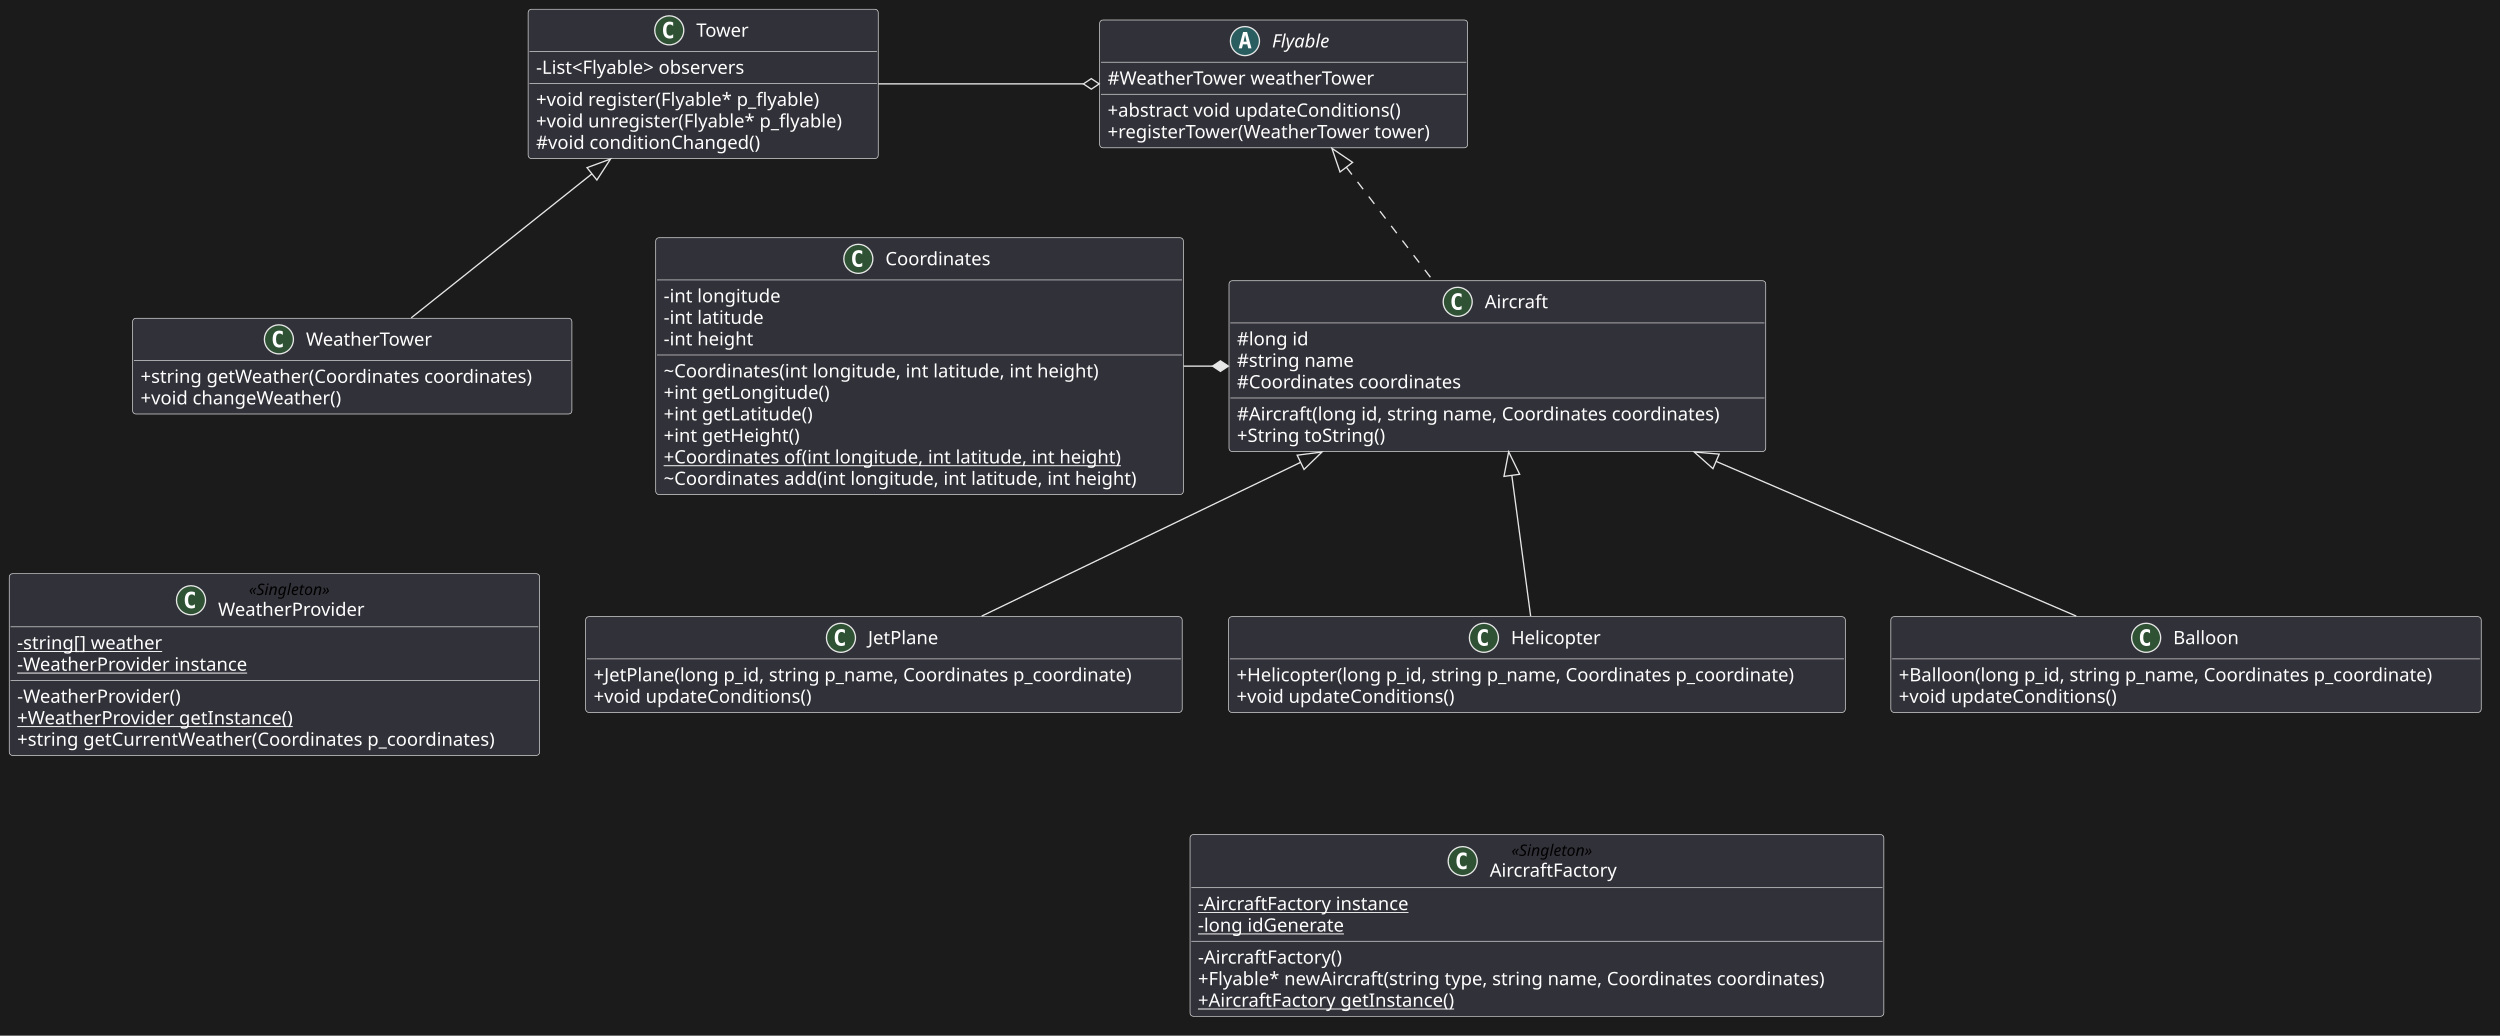
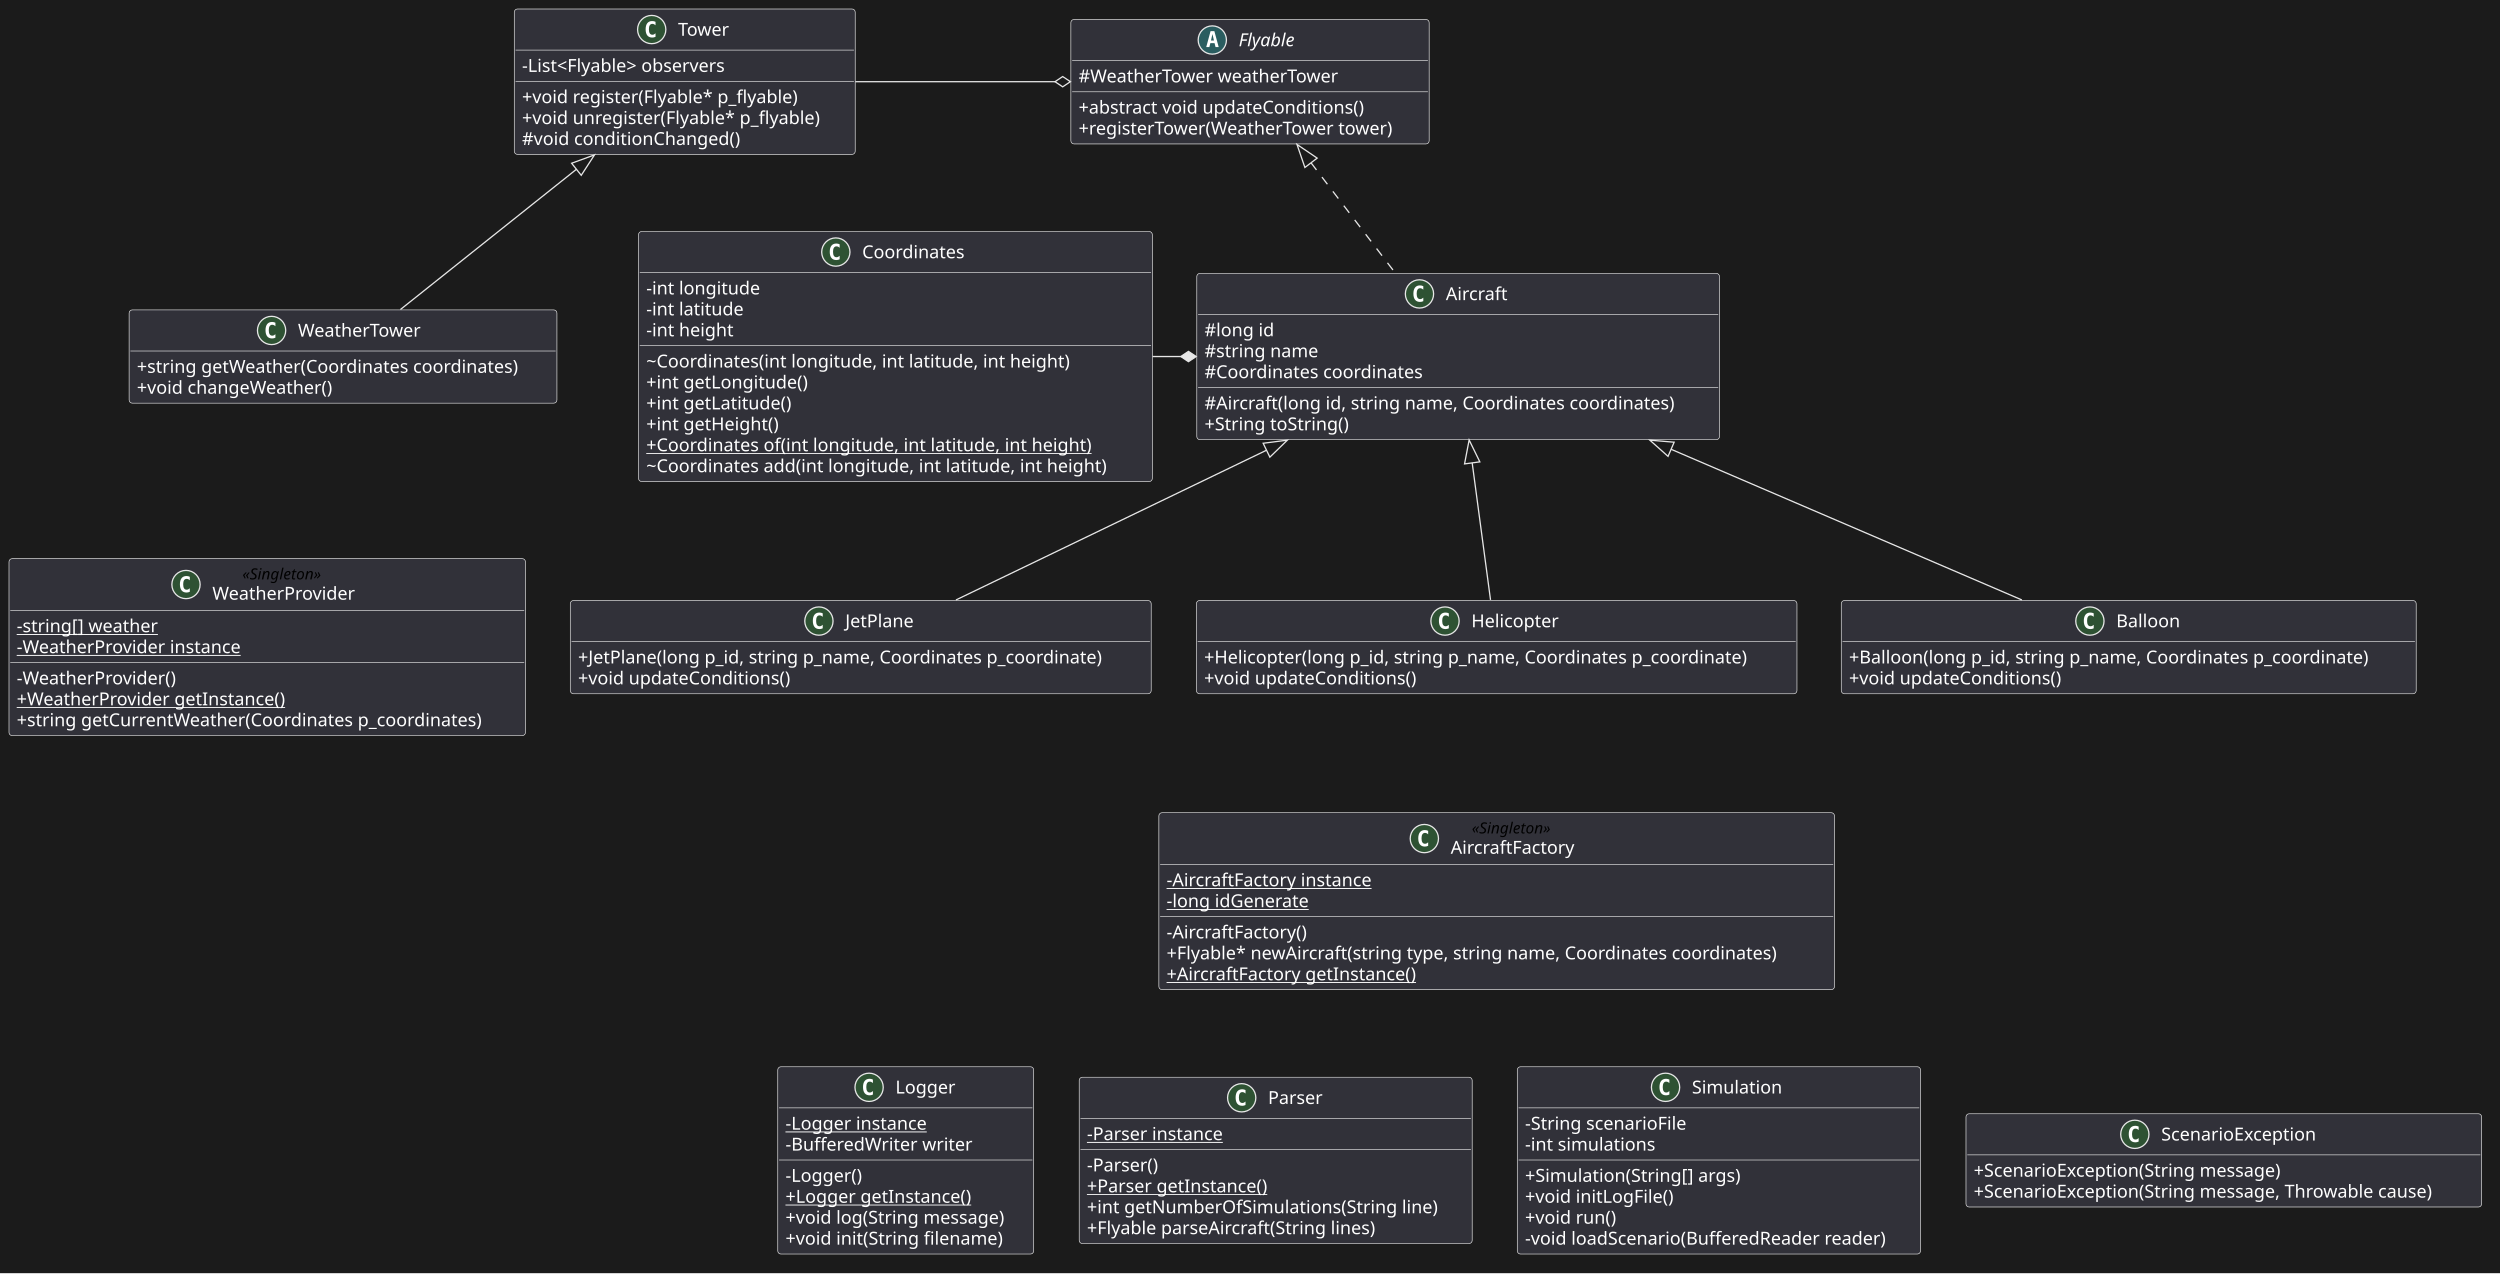
- <svg xmlns="http://www.w3.org/2000/svg" contentStyleType="text/css" data-diagram-type="CLASS" height="785px" preserveAspectRatio="none" style="width:1895px;height:785px;background:#1B1B1B;" version="1.1" viewBox="0 0 1895 785" width="1895px" zoomAndPan="magnify">
+ <svg xmlns="http://www.w3.org/2000/svg" contentStyleType="text/css" data-diagram-type="CLASS" height="991px" preserveAspectRatio="none" style="width:1946px;height:991px;background:#1B1B1B;" version="1.1" viewBox="0 0 1946 991" width="1946px" zoomAndPan="magnify">
  <defs />
  <g>
-     <rect fill="#1B1B1B" height="785" style="stroke:none;stroke-width:1;" width="1895" x="0" y="0" />
+     <rect fill="#1B1B1B" height="991" style="stroke:none;stroke-width:1;" width="1946" x="0" y="0" />
    <g class="entity" data-qualified-name="Coordinates" data-source-line="3" id="ent0002">
      <rect fill="#313139" height="194.672" rx="2.5" ry="2.5" style="stroke:#E7E7E7;stroke-width:0.5;" width="399.953" x="497.03" y="180.19" />
      <ellipse cx="650.613" cy="196.19" fill="#2E5233" rx="11" ry="11" style="stroke:#E7E7E7;stroke-width:1;" />
      <path d="M653.582,201.831 Q653.004,202.127 652.363,202.268 Q651.722,202.424 651.019,202.424 Q648.519,202.424 647.191,200.784 Q645.879,199.127 645.879,196.002 Q645.879,192.877 647.191,191.221 Q648.519,189.565 651.019,189.565 Q651.722,189.565 652.363,189.721 Q653.019,189.877 653.582,190.174 L653.582,192.893 Q652.957,192.315 652.363,192.049 Q651.769,191.768 651.144,191.768 Q649.801,191.768 649.113,192.846 Q648.426,193.909 648.426,196.002 Q648.426,198.096 649.113,199.174 Q649.801,200.237 651.144,200.237 Q651.769,200.237 652.363,199.971 Q652.957,199.69 653.582,199.112 L653.582,201.831 Z " fill="#FFFFFF" />
      <text fill="#FFFFFF" font-family="sans-serif" font-size="14" lengthAdjust="spacing" textLength="84.287" x="671.113" y="201.037">Coordinates</text>
      <line style="stroke:#E7E7E7;stroke-width:0.5;" x1="498.03" x2="895.983" y1="212.19" y2="212.19" />
      <text fill="#FFFFFF" font-family="sans-serif" font-size="14" lengthAdjust="spacing" textLength="93.721" x="503.03" y="229.185">-int longitude</text>
      <text fill="#FFFFFF" font-family="sans-serif" font-size="14" lengthAdjust="spacing" textLength="81.464" x="503.03" y="245.482">-int latitude</text>
      <text fill="#FFFFFF" font-family="sans-serif" font-size="14" lengthAdjust="spacing" textLength="72.379" x="503.03" y="261.779">-int height</text>
      <line style="stroke:#E7E7E7;stroke-width:0.5;" x1="498.03" x2="895.983" y1="269.081" y2="269.081" />
      <text fill="#FFFFFF" font-family="sans-serif" font-size="14" lengthAdjust="spacing" textLength="357.15" x="503.03" y="286.076">~Coordinates(int longitude, int latitude, int height)</text>
      <text fill="#FFFFFF" font-family="sans-serif" font-size="14" lengthAdjust="spacing" textLength="138.223" x="503.03" y="302.373">+int getLongitude()</text>
      <text fill="#FFFFFF" font-family="sans-serif" font-size="14" lengthAdjust="spacing" textLength="125.966" x="503.03" y="318.67">+int getLatitude()</text>
      <text fill="#FFFFFF" font-family="sans-serif" font-size="14" lengthAdjust="spacing" textLength="114.625" x="503.03" y="334.966">+int getHeight()</text>
      <text fill="#FFFFFF" font-family="sans-serif" font-size="14" lengthAdjust="spacing" text-decoration="underline" textLength="375.095" x="503.03" y="351.263">+Coordinates of(int longitude, int latitude, int height)</text>
      <text fill="#FFFFFF" font-family="sans-serif" font-size="14" lengthAdjust="spacing" textLength="387.953" x="503.03" y="367.56">~Coordinates add(int longitude, int latitude, int height)</text>
    </g>
    <g class="entity" data-qualified-name="Aircraft" data-source-line="15" id="ent0003">
      <rect fill="#313139" height="129.484" rx="2.5" ry="2.5" style="stroke:#E7E7E7;stroke-width:0.5;" width="406.857" x="931.58" y="212.78" />
      <ellipse cx="1104.922" cy="228.78" fill="#2E5233" rx="11" ry="11" style="stroke:#E7E7E7;stroke-width:1;" />
      <path d="M1107.891,234.421 Q1107.313,234.718 1106.672,234.858 Q1106.032,235.014 1105.329,235.014 Q1102.829,235.014 1101.5,233.374 Q1100.188,231.718 1100.188,228.593 Q1100.188,225.468 1101.5,223.811 Q1102.829,222.155 1105.329,222.155 Q1106.032,222.155 1106.672,222.311 Q1107.329,222.468 1107.891,222.764 L1107.891,225.483 Q1107.266,224.905 1106.672,224.639 Q1106.079,224.358 1105.454,224.358 Q1104.11,224.358 1103.422,225.436 Q1102.735,226.499 1102.735,228.593 Q1102.735,230.686 1103.422,231.764 Q1104.11,232.827 1105.454,232.827 Q1106.079,232.827 1106.672,232.561 Q1107.266,232.28 1107.891,231.702 L1107.891,234.421 Z " fill="#FFFFFF" />
      <text fill="#FFFFFF" font-family="sans-serif" font-size="14" lengthAdjust="spacing" textLength="51.673" x="1125.422" y="233.627">Aircraft</text>
      <line style="stroke:#E7E7E7;stroke-width:0.5;" x1="932.58" x2="1337.437" y1="244.78" y2="244.78" />
      <text fill="#FFFFFF" font-family="sans-serif" font-size="14" lengthAdjust="spacing" textLength="59.172" x="937.58" y="261.775">#long id</text>
      <text fill="#FFFFFF" font-family="sans-serif" font-size="14" lengthAdjust="spacing" textLength="96.072" x="937.58" y="278.072">#string name</text>
      <text fill="#FFFFFF" font-family="sans-serif" font-size="14" lengthAdjust="spacing" textLength="182.677" x="937.58" y="294.369">#Coordinates coordinates</text>
      <line style="stroke:#E7E7E7;stroke-width:0.5;" x1="932.58" x2="1337.437" y1="301.671" y2="301.671" />
      <text fill="#FFFFFF" font-family="sans-serif" font-size="14" lengthAdjust="spacing" textLength="394.857" x="937.58" y="318.666">#Aircraft(long id, string name, Coordinates coordinates)</text>
      <text fill="#FFFFFF" font-family="sans-serif" font-size="14" lengthAdjust="spacing" textLength="124.722" x="937.58" y="334.963">+String toString()</text>
    </g>
    <g class="entity" data-qualified-name="Flyable" data-source-line="23" id="ent0004">
      <rect fill="#313139" height="96.891" rx="2.5" ry="2.5" style="stroke:#E7E7E7;stroke-width:0.5;" width="278.916" x="833.55" y="15.15" />
      <ellipse cx="943.66" cy="31.15" fill="#2A5D60" rx="11" ry="11" style="stroke:#E7E7E7;stroke-width:1;" />
      <path d="M943.769,26.494 L942.613,31.572 L944.941,31.572 L943.769,26.494 Z M942.285,24.259 L945.269,24.259 L948.629,36.65 L946.176,36.65 L945.41,33.587 L942.129,33.587 L941.379,36.65 L938.941,36.65 L942.285,24.259 Z " fill="#FFFFFF" />
      <text fill="#FFFFFF" font-family="sans-serif" font-size="14" font-style="italic" lengthAdjust="spacing" textLength="50.196" x="964.16" y="35.997">Flyable</text>
      <line style="stroke:#E7E7E7;stroke-width:0.5;" x1="834.55" x2="1111.466" y1="47.15" y2="47.15" />
      <text fill="#FFFFFF" font-family="sans-serif" font-size="14" lengthAdjust="spacing" textLength="219.194" x="839.55" y="64.145">#WeatherTower weatherTower</text>
      <line style="stroke:#E7E7E7;stroke-width:0.5;" x1="834.55" x2="1111.466" y1="71.447" y2="71.447" />
      <text fill="#FFFFFF" font-family="sans-serif" font-size="14" lengthAdjust="spacing" textLength="242.382" x="839.55" y="88.442">+abstract void updateConditions()</text>
      <text fill="#FFFFFF" font-family="sans-serif" font-size="14" lengthAdjust="spacing" textLength="266.916" x="839.55" y="104.739">+registerTower(WeatherTower tower)</text>
    </g>
    <g class="entity" data-qualified-name="Balloon" data-source-line="30" id="ent0005">
      <rect fill="#313139" height="72.594" rx="2.5" ry="2.5" style="stroke:#E7E7E7;stroke-width:0.5;" width="447.518" x="1433.25" y="467.44" />
      <ellipse cx="1626.775" cy="483.44" fill="#2E5233" rx="11" ry="11" style="stroke:#E7E7E7;stroke-width:1;" />
      <path d="M1629.744,489.081 Q1629.166,489.377 1628.525,489.518 Q1627.885,489.674 1627.182,489.674 Q1624.682,489.674 1623.353,488.034 Q1622.041,486.377 1622.041,483.252 Q1622.041,480.127 1623.353,478.471 Q1624.682,476.815 1627.182,476.815 Q1627.885,476.815 1628.525,476.971 Q1629.182,477.127 1629.744,477.424 L1629.744,480.143 Q1629.119,479.565 1628.525,479.299 Q1627.932,479.018 1627.307,479.018 Q1625.963,479.018 1625.275,480.096 Q1624.588,481.159 1624.588,483.252 Q1624.588,485.346 1625.275,486.424 Q1625.963,487.487 1627.307,487.487 Q1627.932,487.487 1628.525,487.221 Q1629.119,486.94 1629.744,486.362 L1629.744,489.081 Z " fill="#FFFFFF" />
      <text fill="#FFFFFF" font-family="sans-serif" font-size="14" lengthAdjust="spacing" textLength="51.967" x="1647.275" y="488.287">Balloon</text>
      <line style="stroke:#E7E7E7;stroke-width:0.5;" x1="1434.25" x2="1879.768" y1="499.44" y2="499.44" />
      <text fill="#FFFFFF" font-family="sans-serif" font-size="14" lengthAdjust="spacing" textLength="435.518" x="1439.25" y="516.435">+Balloon(long p_id, string p_name, Coordinates p_coordinate)</text>
      <text fill="#FFFFFF" font-family="sans-serif" font-size="14" lengthAdjust="spacing" textLength="180.161" x="1439.25" y="532.732">+void updateConditions()</text>
    </g>
    <g class="entity" data-qualified-name="JetPlane" data-source-line="35" id="ent0006">
      <rect fill="#313139" height="72.594" rx="2.5" ry="2.5" style="stroke:#E7E7E7;stroke-width:0.5;" width="452.18" x="443.92" y="467.44" />
      <ellipse cx="637.445" cy="483.44" fill="#2E5233" rx="11" ry="11" style="stroke:#E7E7E7;stroke-width:1;" />
      <path d="M640.414,489.081 Q639.836,489.377 639.195,489.518 Q638.555,489.674 637.852,489.674 Q635.352,489.674 634.024,488.034 Q632.711,486.377 632.711,483.252 Q632.711,480.127 634.024,478.471 Q635.352,476.815 637.852,476.815 Q638.555,476.815 639.195,476.971 Q639.852,477.127 640.414,477.424 L640.414,480.143 Q639.789,479.565 639.195,479.299 Q638.602,479.018 637.977,479.018 Q636.633,479.018 635.945,480.096 Q635.258,481.159 635.258,483.252 Q635.258,485.346 635.945,486.424 Q636.633,487.487 637.977,487.487 Q638.602,487.487 639.195,487.221 Q639.789,486.94 640.414,486.362 L640.414,489.081 Z " fill="#FFFFFF" />
      <text fill="#FFFFFF" font-family="sans-serif" font-size="14" lengthAdjust="spacing" textLength="56.629" x="657.945" y="488.287">JetPlane</text>
      <line style="stroke:#E7E7E7;stroke-width:0.5;" x1="444.92" x2="895.1" y1="499.44" y2="499.44" />
      <text fill="#FFFFFF" font-family="sans-serif" font-size="14" lengthAdjust="spacing" textLength="440.18" x="449.92" y="516.435">+JetPlane(long p_id, string p_name, Coordinates p_coordinate)</text>
      <text fill="#FFFFFF" font-family="sans-serif" font-size="14" lengthAdjust="spacing" textLength="180.161" x="449.92" y="532.732">+void updateConditions()</text>
    </g>
    <g class="entity" data-qualified-name="Helicopter" data-source-line="40" id="ent0007">
      <rect fill="#313139" height="72.594" rx="2.5" ry="2.5" style="stroke:#E7E7E7;stroke-width:0.5;" width="467.478" x="931.27" y="467.44" />
      <ellipse cx="1124.795" cy="483.44" fill="#2E5233" rx="11" ry="11" style="stroke:#E7E7E7;stroke-width:1;" />
      <path d="M1127.764,489.081 Q1127.186,489.377 1126.545,489.518 Q1125.905,489.674 1125.202,489.674 Q1122.702,489.674 1121.373,488.034 Q1120.061,486.377 1120.061,483.252 Q1120.061,480.127 1121.373,478.471 Q1122.702,476.815 1125.202,476.815 Q1125.905,476.815 1126.545,476.971 Q1127.202,477.127 1127.764,477.424 L1127.764,480.143 Q1127.139,479.565 1126.545,479.299 Q1125.952,479.018 1125.327,479.018 Q1123.983,479.018 1123.295,480.096 Q1122.608,481.159 1122.608,483.252 Q1122.608,485.346 1123.295,486.424 Q1123.983,487.487 1125.327,487.487 Q1125.952,487.487 1126.545,487.221 Q1127.139,486.94 1127.764,486.362 L1127.764,489.081 Z " fill="#FFFFFF" />
      <text fill="#FFFFFF" font-family="sans-serif" font-size="14" lengthAdjust="spacing" textLength="71.928" x="1145.295" y="488.287">Helicopter</text>
      <line style="stroke:#E7E7E7;stroke-width:0.5;" x1="932.27" x2="1397.748" y1="499.44" y2="499.44" />
      <text fill="#FFFFFF" font-family="sans-serif" font-size="14" lengthAdjust="spacing" textLength="455.478" x="937.27" y="516.435">+Helicopter(long p_id, string p_name, Coordinates p_coordinate)</text>
      <text fill="#FFFFFF" font-family="sans-serif" font-size="14" lengthAdjust="spacing" textLength="180.161" x="937.27" y="532.732">+void updateConditions()</text>
    </g>
    <g class="entity" data-qualified-name="Tower" data-source-line="46" id="ent0008">
      <rect fill="#313139" height="113.188" rx="2.5" ry="2.5" style="stroke:#E7E7E7;stroke-width:0.5;" width="265.381" x="400.32" y="7" />
      <ellipse cx="507.292" cy="23" fill="#2E5233" rx="11" ry="11" style="stroke:#E7E7E7;stroke-width:1;" />
      <path d="M510.261,28.641 Q509.683,28.938 509.042,29.078 Q508.401,29.234 507.698,29.234 Q505.198,29.234 503.87,27.594 Q502.558,25.938 502.558,22.812 Q502.558,19.688 503.87,18.031 Q505.198,16.375 507.698,16.375 Q508.401,16.375 509.042,16.531 Q509.698,16.688 510.261,16.984 L510.261,19.703 Q509.636,19.125 509.042,18.859 Q508.448,18.578 507.823,18.578 Q506.48,18.578 505.792,19.656 Q505.105,20.719 505.105,22.812 Q505.105,24.906 505.792,25.984 Q506.48,27.047 507.823,27.047 Q508.448,27.047 509.042,26.781 Q509.636,26.5 510.261,25.922 L510.261,28.641 Z " fill="#FFFFFF" />
      <text fill="#FFFFFF" font-family="sans-serif" font-size="14" lengthAdjust="spacing" textLength="42.937" x="527.792" y="27.847">Tower</text>
      <line style="stroke:#E7E7E7;stroke-width:0.5;" x1="401.32" x2="664.701" y1="39" y2="39" />
      <text fill="#FFFFFF" font-family="sans-serif" font-size="14" lengthAdjust="spacing" textLength="176.695" x="406.32" y="55.995">-List&lt;Flyable&gt; observers</text>
      <line style="stroke:#E7E7E7;stroke-width:0.5;" x1="401.32" x2="664.701" y1="63.297" y2="63.297" />
      <text fill="#FFFFFF" font-family="sans-serif" font-size="14" lengthAdjust="spacing" textLength="235.635" x="406.32" y="80.292">+void register(Flyable* p_flyable)</text>
      <text fill="#FFFFFF" font-family="sans-serif" font-size="14" lengthAdjust="spacing" textLength="253.381" x="406.32" y="96.589">+void unregister(Flyable* p_flyable)</text>
      <text fill="#FFFFFF" font-family="sans-serif" font-size="14" lengthAdjust="spacing" textLength="183.948" x="406.32" y="112.886">#void conditionChanged()</text>
    </g>
    <g class="entity" data-qualified-name="WeatherTower" data-source-line="53" id="ent0009">
      <rect fill="#313139" height="72.594" rx="2.5" ry="2.5" style="stroke:#E7E7E7;stroke-width:0.5;" width="332.995" x="100.51" y="241.23" />
      <ellipse cx="211.406" cy="257.23" fill="#2E5233" rx="11" ry="11" style="stroke:#E7E7E7;stroke-width:1;" />
      <path d="M214.375,262.871 Q213.797,263.168 213.156,263.308 Q212.515,263.464 211.812,263.464 Q209.312,263.464 207.984,261.824 Q206.672,260.168 206.672,257.043 Q206.672,253.917 207.984,252.261 Q209.312,250.605 211.812,250.605 Q212.515,250.605 213.156,250.761 Q213.812,250.917 214.375,251.214 L214.375,253.933 Q213.75,253.355 213.156,253.089 Q212.562,252.808 211.937,252.808 Q210.594,252.808 209.906,253.886 Q209.219,254.949 209.219,257.043 Q209.219,259.136 209.906,260.214 Q210.594,261.277 211.937,261.277 Q212.562,261.277 213.156,261.011 Q213.75,260.73 214.375,260.152 L214.375,262.871 Z " fill="#FFFFFF" />
      <text fill="#FFFFFF" font-family="sans-serif" font-size="14" lengthAdjust="spacing" textLength="102.703" x="231.906" y="262.077">WeatherTower</text>
      <line style="stroke:#E7E7E7;stroke-width:0.5;" x1="101.51" x2="432.505" y1="273.23" y2="273.23" />
      <text fill="#FFFFFF" font-family="sans-serif" font-size="14" lengthAdjust="spacing" textLength="320.995" x="106.51" y="290.225">+string getWeather(Coordinates coordinates)</text>
      <text fill="#FFFFFF" font-family="sans-serif" font-size="14" lengthAdjust="spacing" textLength="168.02" x="106.51" y="306.522">+void changeWeather()</text>
    </g>
    <g class="entity" data-qualified-name="WeatherProvider" data-source-line="59" id="ent0010">
      <rect fill="#313139" height="137.75" rx="2.5" ry="2.5" style="stroke:#E7E7E7;stroke-width:0.5;" width="402.018" x="7" y="434.86" />
      <ellipse cx="144.778" cy="454.993" fill="#2E5233" rx="11" ry="11" style="stroke:#E7E7E7;stroke-width:1;" />
      <path d="M147.747,460.633 Q147.169,460.93 146.528,461.071 Q145.888,461.227 145.185,461.227 Q142.685,461.227 141.356,459.587 Q140.044,457.93 140.044,454.805 Q140.044,451.68 141.356,450.024 Q142.685,448.368 145.185,448.368 Q145.888,448.368 146.528,448.524 Q147.185,448.68 147.747,448.977 L147.747,451.696 Q147.122,451.118 146.528,450.852 Q145.935,450.571 145.31,450.571 Q143.966,450.571 143.278,451.649 Q142.591,452.712 142.591,454.805 Q142.591,456.899 143.278,457.977 Q143.966,459.04 145.31,459.04 Q145.935,459.04 146.528,458.774 Q147.122,458.493 147.747,457.915 L147.747,460.633 Z " fill="#FFFFFF" />
      <text fill="#000000" font-family="sans-serif" font-size="12" font-style="italic" lengthAdjust="spacing" textLength="71.227" x="188.645" y="450.999">«Singleton»</text>
      <text fill="#FFFFFF" font-family="sans-serif" font-size="14" lengthAdjust="spacing" textLength="117.961" x="165.278" y="466.824">WeatherProvider</text>
      <line style="stroke:#E7E7E7;stroke-width:0.5;" x1="8" x2="408.018" y1="475.126" y2="475.126" />
      <text fill="#FFFFFF" font-family="sans-serif" font-size="14" lengthAdjust="spacing" text-decoration="underline" textLength="117.988" x="13" y="492.121">-string[] weather</text>
      <text fill="#FFFFFF" font-family="sans-serif" font-size="14" lengthAdjust="spacing" text-decoration="underline" textLength="186.772" x="13" y="508.418">-WeatherProvider instance</text>
      <line style="stroke:#E7E7E7;stroke-width:0.5;" x1="8" x2="408.018" y1="515.719" y2="515.719" />
      <text fill="#FFFFFF" font-family="sans-serif" font-size="14" lengthAdjust="spacing" textLength="133.936" x="13" y="532.715">-WeatherProvider()</text>
      <text fill="#FFFFFF" font-family="sans-serif" font-size="14" lengthAdjust="spacing" text-decoration="underline" textLength="227.602" x="13" y="549.011">+WeatherProvider getInstance()</text>
      <text fill="#FFFFFF" font-family="sans-serif" font-size="14" lengthAdjust="spacing" textLength="390.018" x="13" y="565.308">+string getCurrentWeather(Coordinates p_coordinates)</text>
    </g>
    <g class="entity" data-qualified-name="AircraftFactory" data-source-line="69" id="ent0011">
      <rect fill="#313139" height="137.75" rx="2.5" ry="2.5" style="stroke:#E7E7E7;stroke-width:0.5;" width="525.912" x="902.05" y="632.61" />
      <ellipse cx="1108.707" cy="652.743" fill="#2E5233" rx="11" ry="11" style="stroke:#E7E7E7;stroke-width:1;" />
      <path d="M1111.676,658.383 Q1111.098,658.68 1110.457,658.821 Q1109.817,658.977 1109.113,658.977 Q1106.613,658.977 1105.285,657.337 Q1103.973,655.68 1103.973,652.555 Q1103.973,649.43 1105.285,647.774 Q1106.613,646.118 1109.113,646.118 Q1109.817,646.118 1110.457,646.274 Q1111.113,646.43 1111.676,646.727 L1111.676,649.446 Q1111.051,648.868 1110.457,648.602 Q1109.863,648.321 1109.238,648.321 Q1107.895,648.321 1107.207,649.399 Q1106.52,650.462 1106.52,652.555 Q1106.52,654.649 1107.207,655.727 Q1107.895,656.79 1109.238,656.79 Q1109.863,656.79 1110.457,656.524 Q1111.051,656.243 1111.676,655.665 L1111.676,658.383 Z " fill="#FFFFFF" />
      <text fill="#000000" font-family="sans-serif" font-size="12" font-style="italic" lengthAdjust="spacing" textLength="71.227" x="1145.643" y="648.749">«Singleton»</text>
      <text fill="#FFFFFF" font-family="sans-serif" font-size="14" lengthAdjust="spacing" textLength="104.098" x="1129.207" y="664.574">AircraftFactory</text>
      <line style="stroke:#E7E7E7;stroke-width:0.5;" x1="903.05" x2="1426.962" y1="672.876" y2="672.876" />
      <text fill="#FFFFFF" font-family="sans-serif" font-size="14" lengthAdjust="spacing" text-decoration="underline" textLength="172.908" x="908.05" y="689.871">-AircraftFactory instance</text>
      <text fill="#FFFFFF" font-family="sans-serif" font-size="14" lengthAdjust="spacing" text-decoration="underline" textLength="117.879" x="908.05" y="706.168">-long idGenerate</text>
      <line style="stroke:#E7E7E7;stroke-width:0.5;" x1="903.05" x2="1426.962" y1="713.469" y2="713.469" />
      <text fill="#FFFFFF" font-family="sans-serif" font-size="14" lengthAdjust="spacing" textLength="120.073" x="908.05" y="730.465">-AircraftFactory()</text>
      <text fill="#FFFFFF" font-family="sans-serif" font-size="14" lengthAdjust="spacing" textLength="513.912" x="908.05" y="746.761">+Flyable* newAircraft(string type, string name, Coordinates coordinates)</text>
      <text fill="#FFFFFF" font-family="sans-serif" font-size="14" lengthAdjust="spacing" text-decoration="underline" textLength="213.739" x="908.05" y="763.058">+AircraftFactory getInstance()</text>
    </g>
-     <g class="link" data-entity-1="ent0002" data-entity-2="ent0003" data-link-type="composition" data-source-line="78" id="lnk12">
-       <path codeLine="78" d="M897.19,277.52 C908.49,277.52 907.79,277.52 919.1,277.52" fill="none" id="Coordinates-to-Aircraft" style="stroke:#E7E7E7;stroke-width:1;" />
+     <g class="entity" data-qualified-name="Logger" data-source-line="78" id="ent0012">
+       <rect fill="#313139" height="145.781" rx="2.5" ry="2.5" style="stroke:#E7E7E7;stroke-width:0.5;" width="199.223" x="605.4" y="830.36" />
+       <ellipse cx="676.507" cy="846.36" fill="#2E5233" rx="11" ry="11" style="stroke:#E7E7E7;stroke-width:1;" />
+       <path d="M679.476,852.001 Q678.898,852.298 678.257,852.438 Q677.617,852.594 676.914,852.594 Q674.414,852.594 673.086,850.954 Q671.773,849.298 671.773,846.173 Q671.773,843.048 673.086,841.391 Q674.414,839.735 676.914,839.735 Q677.617,839.735 678.257,839.891 Q678.914,840.048 679.476,840.344 L679.476,843.063 Q678.851,842.485 678.257,842.219 Q677.664,841.938 677.039,841.938 Q675.695,841.938 675.007,843.016 Q674.32,844.079 674.32,846.173 Q674.32,848.266 675.007,849.344 Q675.695,850.407 677.039,850.407 Q677.664,850.407 678.257,850.141 Q678.851,849.86 679.476,849.282 L679.476,852.001 Z " fill="#FFFFFF" />
+       <text fill="#FFFFFF" font-family="sans-serif" font-size="14" lengthAdjust="spacing" textLength="48.508" x="697.007" y="851.207">Logger</text>
+       <line style="stroke:#E7E7E7;stroke-width:0.5;" x1="606.4" x2="803.623" y1="862.36" y2="862.36" />
+       <text fill="#FFFFFF" font-family="sans-serif" font-size="14" lengthAdjust="spacing" text-decoration="underline" textLength="117.318" x="611.4" y="879.355">-Logger instance</text>
+       <text fill="#FFFFFF" font-family="sans-serif" font-size="14" lengthAdjust="spacing" textLength="154.007" x="611.4" y="895.652">-BufferedWriter writer</text>
+       <line style="stroke:#E7E7E7;stroke-width:0.5;" x1="606.4" x2="803.623" y1="902.954" y2="902.954" />
+       <text fill="#FFFFFF" font-family="sans-serif" font-size="14" lengthAdjust="spacing" textLength="64.483" x="611.4" y="919.949">-Logger()</text>
+       <text fill="#FFFFFF" font-family="sans-serif" font-size="14" lengthAdjust="spacing" text-decoration="underline" textLength="158.149" x="611.4" y="936.246">+Logger getInstance()</text>
+       <text fill="#FFFFFF" font-family="sans-serif" font-size="14" lengthAdjust="spacing" textLength="187.223" x="611.4" y="952.543">+void log(String message)</text>
+       <text fill="#FFFFFF" font-family="sans-serif" font-size="14" lengthAdjust="spacing" textLength="186.129" x="611.4" y="968.84">+void init(String filename)</text>
+     </g>
+     <g class="entity" data-qualified-name="Parser" data-source-line="88" id="ent0013">
+       <rect fill="#313139" height="129.484" rx="2.5" ry="2.5" style="stroke:#E7E7E7;stroke-width:0.5;" width="305.897" x="840.06" y="838.51" />
+       <ellipse cx="966.538" cy="854.51" fill="#2E5233" rx="11" ry="11" style="stroke:#E7E7E7;stroke-width:1;" />
+       <path d="M969.507,860.151 Q968.929,860.447 968.288,860.588 Q967.648,860.744 966.945,860.744 Q964.445,860.744 963.117,859.104 Q961.804,857.447 961.804,854.322 Q961.804,851.197 963.117,849.541 Q964.445,847.885 966.945,847.885 Q967.648,847.885 968.288,848.041 Q968.945,848.197 969.507,848.494 L969.507,851.213 Q968.882,850.635 968.288,850.369 Q967.695,850.088 967.07,850.088 Q965.726,850.088 965.038,851.166 Q964.351,852.229 964.351,854.322 Q964.351,856.416 965.038,857.494 Q965.726,858.557 967.07,858.557 Q967.695,858.557 968.288,858.291 Q968.882,858.01 969.507,857.432 L969.507,860.151 Z " fill="#FFFFFF" />
+       <text fill="#FFFFFF" font-family="sans-serif" font-size="14" lengthAdjust="spacing" textLength="44.44" x="987.038" y="859.357">Parser</text>
+       <line style="stroke:#E7E7E7;stroke-width:0.5;" x1="841.06" x2="1144.957" y1="870.51" y2="870.51" />
+       <text fill="#FFFFFF" font-family="sans-serif" font-size="14" lengthAdjust="spacing" text-decoration="underline" textLength="113.251" x="846.06" y="887.505">-Parser instance</text>
+       <line style="stroke:#E7E7E7;stroke-width:0.5;" x1="841.06" x2="1144.957" y1="894.807" y2="894.807" />
+       <text fill="#FFFFFF" font-family="sans-serif" font-size="14" lengthAdjust="spacing" textLength="60.416" x="846.06" y="911.802">-Parser()</text>
+       <text fill="#FFFFFF" font-family="sans-serif" font-size="14" lengthAdjust="spacing" text-decoration="underline" textLength="154.082" x="846.06" y="928.099">+Parser getInstance()</text>
+       <text fill="#FFFFFF" font-family="sans-serif" font-size="14" lengthAdjust="spacing" textLength="293.897" x="846.06" y="944.396">+int getNumberOfSimulations(String line)</text>
+       <text fill="#FFFFFF" font-family="sans-serif" font-size="14" lengthAdjust="spacing" textLength="246.894" x="846.06" y="960.693">+Flyable parseAircraft(String lines)</text>
+     </g>
+     <g class="entity" data-qualified-name="Simulation" data-source-line="97" id="ent0014">
+       <rect fill="#313139" height="145.781" rx="2.5" ry="2.5" style="stroke:#E7E7E7;stroke-width:0.5;" width="313.868" x="1181.07" y="830.36" />
+       <ellipse cx="1296.467" cy="846.36" fill="#2E5233" rx="11" ry="11" style="stroke:#E7E7E7;stroke-width:1;" />
+       <path d="M1299.436,852.001 Q1298.858,852.298 1298.217,852.438 Q1297.577,852.594 1296.874,852.594 Q1294.374,852.594 1293.046,850.954 Q1291.733,849.298 1291.733,846.173 Q1291.733,843.048 1293.046,841.391 Q1294.374,839.735 1296.874,839.735 Q1297.577,839.735 1298.217,839.891 Q1298.874,840.048 1299.436,840.344 L1299.436,843.063 Q1298.811,842.485 1298.217,842.219 Q1297.624,841.938 1296.999,841.938 Q1295.655,841.938 1294.967,843.016 Q1294.28,844.079 1294.28,846.173 Q1294.28,848.266 1294.967,849.344 Q1295.655,850.407 1296.999,850.407 Q1297.624,850.407 1298.217,850.141 Q1298.811,849.86 1299.436,849.282 L1299.436,852.001 Z " fill="#FFFFFF" />
+       <text fill="#FFFFFF" font-family="sans-serif" font-size="14" lengthAdjust="spacing" textLength="74.573" x="1316.967" y="851.207">Simulation</text>
+       <line style="stroke:#E7E7E7;stroke-width:0.5;" x1="1182.07" x2="1493.938" y1="862.36" y2="862.36" />
+       <text fill="#FFFFFF" font-family="sans-serif" font-size="14" lengthAdjust="spacing" textLength="134.996" x="1187.07" y="879.355">-String scenarioFile</text>
+       <text fill="#FFFFFF" font-family="sans-serif" font-size="14" lengthAdjust="spacing" textLength="108.028" x="1187.07" y="895.652">-int simulations</text>
+       <line style="stroke:#E7E7E7;stroke-width:0.5;" x1="1182.07" x2="1493.938" y1="902.954" y2="902.954" />
+       <text fill="#FFFFFF" font-family="sans-serif" font-size="14" lengthAdjust="spacing" textLength="184.898" x="1187.07" y="919.949">+Simulation(String[] args)</text>
+       <text fill="#FFFFFF" font-family="sans-serif" font-size="14" lengthAdjust="spacing" textLength="128.57" x="1187.07" y="936.246">+void initLogFile()</text>
+       <text fill="#FFFFFF" font-family="sans-serif" font-size="14" lengthAdjust="spacing" textLength="80.233" x="1187.07" y="952.543">+void run()</text>
+       <text fill="#FFFFFF" font-family="sans-serif" font-size="14" lengthAdjust="spacing" textLength="301.868" x="1187.07" y="968.84">-void loadScenario(BufferedReader reader)</text>
+     </g>
+     <g class="entity" data-qualified-name="ScenarioException" data-source-line="107" id="ent0015">
+       <rect fill="#313139" height="72.594" rx="2.5" ry="2.5" style="stroke:#E7E7E7;stroke-width:0.5;" width="401.382" x="1530.32" y="866.95" />
+       <ellipse cx="1661.758" cy="882.95" fill="#2E5233" rx="11" ry="11" style="stroke:#E7E7E7;stroke-width:1;" />
+       <path d="M1664.727,888.591 Q1664.149,888.888 1663.508,889.028 Q1662.867,889.184 1662.164,889.184 Q1659.664,889.184 1658.336,887.544 Q1657.024,885.888 1657.024,882.763 Q1657.024,879.638 1658.336,877.981 Q1659.664,876.325 1662.164,876.325 Q1662.867,876.325 1663.508,876.481 Q1664.164,876.638 1664.727,876.934 L1664.727,879.653 Q1664.102,879.075 1663.508,878.809 Q1662.914,878.528 1662.289,878.528 Q1660.946,878.528 1660.258,879.606 Q1659.571,880.669 1659.571,882.763 Q1659.571,884.856 1660.258,885.934 Q1660.946,886.997 1662.289,886.997 Q1662.914,886.997 1663.508,886.731 Q1664.102,886.45 1664.727,885.872 L1664.727,888.591 Z " fill="#FFFFFF" />
+       <text fill="#FFFFFF" font-family="sans-serif" font-size="14" lengthAdjust="spacing" textLength="130.006" x="1682.258" y="887.797">ScenarioException</text>
+       <line style="stroke:#E7E7E7;stroke-width:0.5;" x1="1531.32" x2="1930.702" y1="898.95" y2="898.95" />
+       <text fill="#FFFFFF" font-family="sans-serif" font-size="14" lengthAdjust="spacing" textLength="261.81" x="1536.32" y="915.945">+ScenarioException(String message)</text>
+       <text fill="#FFFFFF" font-family="sans-serif" font-size="14" lengthAdjust="spacing" textLength="389.382" x="1536.32" y="932.242">+ScenarioException(String message, Throwable cause)</text>
+     </g>
+     <g class="link" data-entity-1="ent0002" data-entity-2="ent0003" data-link-type="composition" data-source-line="114" id="lnk16">
+       <path codeLine="114" d="M897.19,277.52 C908.49,277.52 907.79,277.52 919.1,277.52" fill="none" id="Coordinates-to-Aircraft" style="stroke:#E7E7E7;stroke-width:1;" />
      <polygon fill="#E7E7E7" points="931.1,277.52,925.1,273.52,919.1,277.52,925.1,281.52,931.1,277.52" style="stroke:#E7E7E7;stroke-width:1;" />
    </g>
-     <g class="link" data-entity-1="ent0004" data-entity-2="ent0003" data-link-type="extension" data-source-line="79" id="lnk13">
-       <path codeLine="79" d="M1020.501,126.721 C1043.081,156.261 1061.41,180.24 1085.99,212.4" fill="none" id="Flyable-backto-Aircraft" style="stroke:#E7E7E7;stroke-width:1;stroke-dasharray:7,7;" />
+     <g class="link" data-entity-1="ent0004" data-entity-2="ent0003" data-link-type="extension" data-source-line="115" id="lnk17">
+       <path codeLine="115" d="M1020.501,126.721 C1043.081,156.261 1061.41,180.24 1085.99,212.39" fill="none" id="Flyable-backto-Aircraft" style="stroke:#E7E7E7;stroke-width:1;stroke-dasharray:7,7;" />
      <polygon fill="none" points="1009.57,112.42,1015.734,130.364,1025.268,123.077,1009.57,112.42" style="stroke:#E7E7E7;stroke-width:1;" />
    </g>
-     <g class="link" data-entity-1="ent0003" data-entity-2="ent0005" data-link-type="extension" data-source-line="80" id="lnk14">
-       <path codeLine="80" d="M1300.779,349.724 C1394.789,390.104 1496.11,433.63 1573.84,467.01" fill="none" id="Aircraft-backto-Balloon" style="stroke:#E7E7E7;stroke-width:1;" />
+     <g class="link" data-entity-1="ent0003" data-entity-2="ent0005" data-link-type="extension" data-source-line="116" id="lnk18">
+       <path codeLine="116" d="M1300.779,349.724 C1394.789,390.104 1496.11,433.62 1573.84,467.01" fill="none" id="Aircraft-backto-Balloon" style="stroke:#E7E7E7;stroke-width:1;" />
      <polygon fill="none" points="1284.24,342.62,1298.411,355.237,1303.147,344.211,1284.24,342.62" style="stroke:#E7E7E7;stroke-width:1;" />
    </g>
-     <g class="link" data-entity-1="ent0003" data-entity-2="ent0006" data-link-type="extension" data-source-line="81" id="lnk15">
-       <path codeLine="81" d="M985.857,350.438 C902.117,390.818 813.34,433.63 744.1,467.01" fill="none" id="Aircraft-backto-JetPlane" style="stroke:#E7E7E7;stroke-width:1;" />
+     <g class="link" data-entity-1="ent0003" data-entity-2="ent0006" data-link-type="extension" data-source-line="117" id="lnk19">
+       <path codeLine="117" d="M985.857,350.438 C902.117,390.818 813.34,433.62 744.1,467.01" fill="none" id="Aircraft-backto-JetPlane" style="stroke:#E7E7E7;stroke-width:1;" />
      <polygon fill="none" points="1002.07,342.62,983.25,345.034,988.463,355.843,1002.07,342.62" style="stroke:#E7E7E7;stroke-width:1;" />
    </g>
-     <g class="link" data-entity-1="ent0003" data-entity-2="ent0007" data-link-type="extension" data-source-line="82" id="lnk16">
-       <path codeLine="82" d="M1145.955,360.311 C1151.355,400.701 1155.75,433.53 1160.22,466.96" fill="none" id="Aircraft-backto-Helicopter" style="stroke:#E7E7E7;stroke-width:1;" />
+     <g class="link" data-entity-1="ent0003" data-entity-2="ent0007" data-link-type="extension" data-source-line="118" id="lnk20">
+       <path codeLine="118" d="M1145.955,360.311 C1151.355,400.701 1155.75,433.53 1160.22,466.96" fill="none" id="Aircraft-backto-Helicopter" style="stroke:#E7E7E7;stroke-width:1;" />
      <polygon fill="none" points="1143.57,342.47,1140.008,361.106,1151.902,359.516,1143.57,342.47" style="stroke:#E7E7E7;stroke-width:1;" />
    </g>
-     <g class="link" data-entity-1="ent0008" data-entity-2="ent0004" data-link-type="aggregation" data-source-line="83" id="lnk17">
-       <path codeLine="83" d="M665.78,63.59 C721.59,63.59 765.39,63.59 821.2,63.59" fill="none" id="Tower-to-Flyable" style="stroke:#E7E7E7;stroke-width:1;" />
+     <g class="link" data-entity-1="ent0008" data-entity-2="ent0004" data-link-type="aggregation" data-source-line="119" id="lnk21">
+       <path codeLine="119" d="M665.78,63.59 C721.59,63.59 765.39,63.59 821.2,63.59" fill="none" id="Tower-to-Flyable" style="stroke:#E7E7E7;stroke-width:1;" />
      <polygon fill="none" points="833.2,63.59,827.2,59.59,821.2,63.59,827.2,67.59,833.2,63.59" style="stroke:#E7E7E7;stroke-width:1;" />
    </g>
-     <g class="link" data-entity-1="ent0008" data-entity-2="ent0009" data-link-type="extension" data-source-line="84" id="lnk18">
-       <path codeLine="84" d="M448.692,131.767 C400.822,169.906 352.96,208.05 311.7,240.92" fill="none" id="Tower-backto-WeatherTower" style="stroke:#E7E7E7;stroke-width:1;" />
+     <g class="link" data-entity-1="ent0008" data-entity-2="ent0009" data-link-type="extension" data-source-line="120" id="lnk22">
+       <path codeLine="120" d="M448.692,131.767 C400.822,169.906 352.96,208.04 311.7,240.92" fill="none" id="Tower-backto-WeatherTower" style="stroke:#E7E7E7;stroke-width:1;" />
      <polygon fill="none" points="462.77,120.55,444.953,127.074,452.431,136.459,462.77,120.55" style="stroke:#E7E7E7;stroke-width:1;" />
    </g>
  </g>
</svg>
